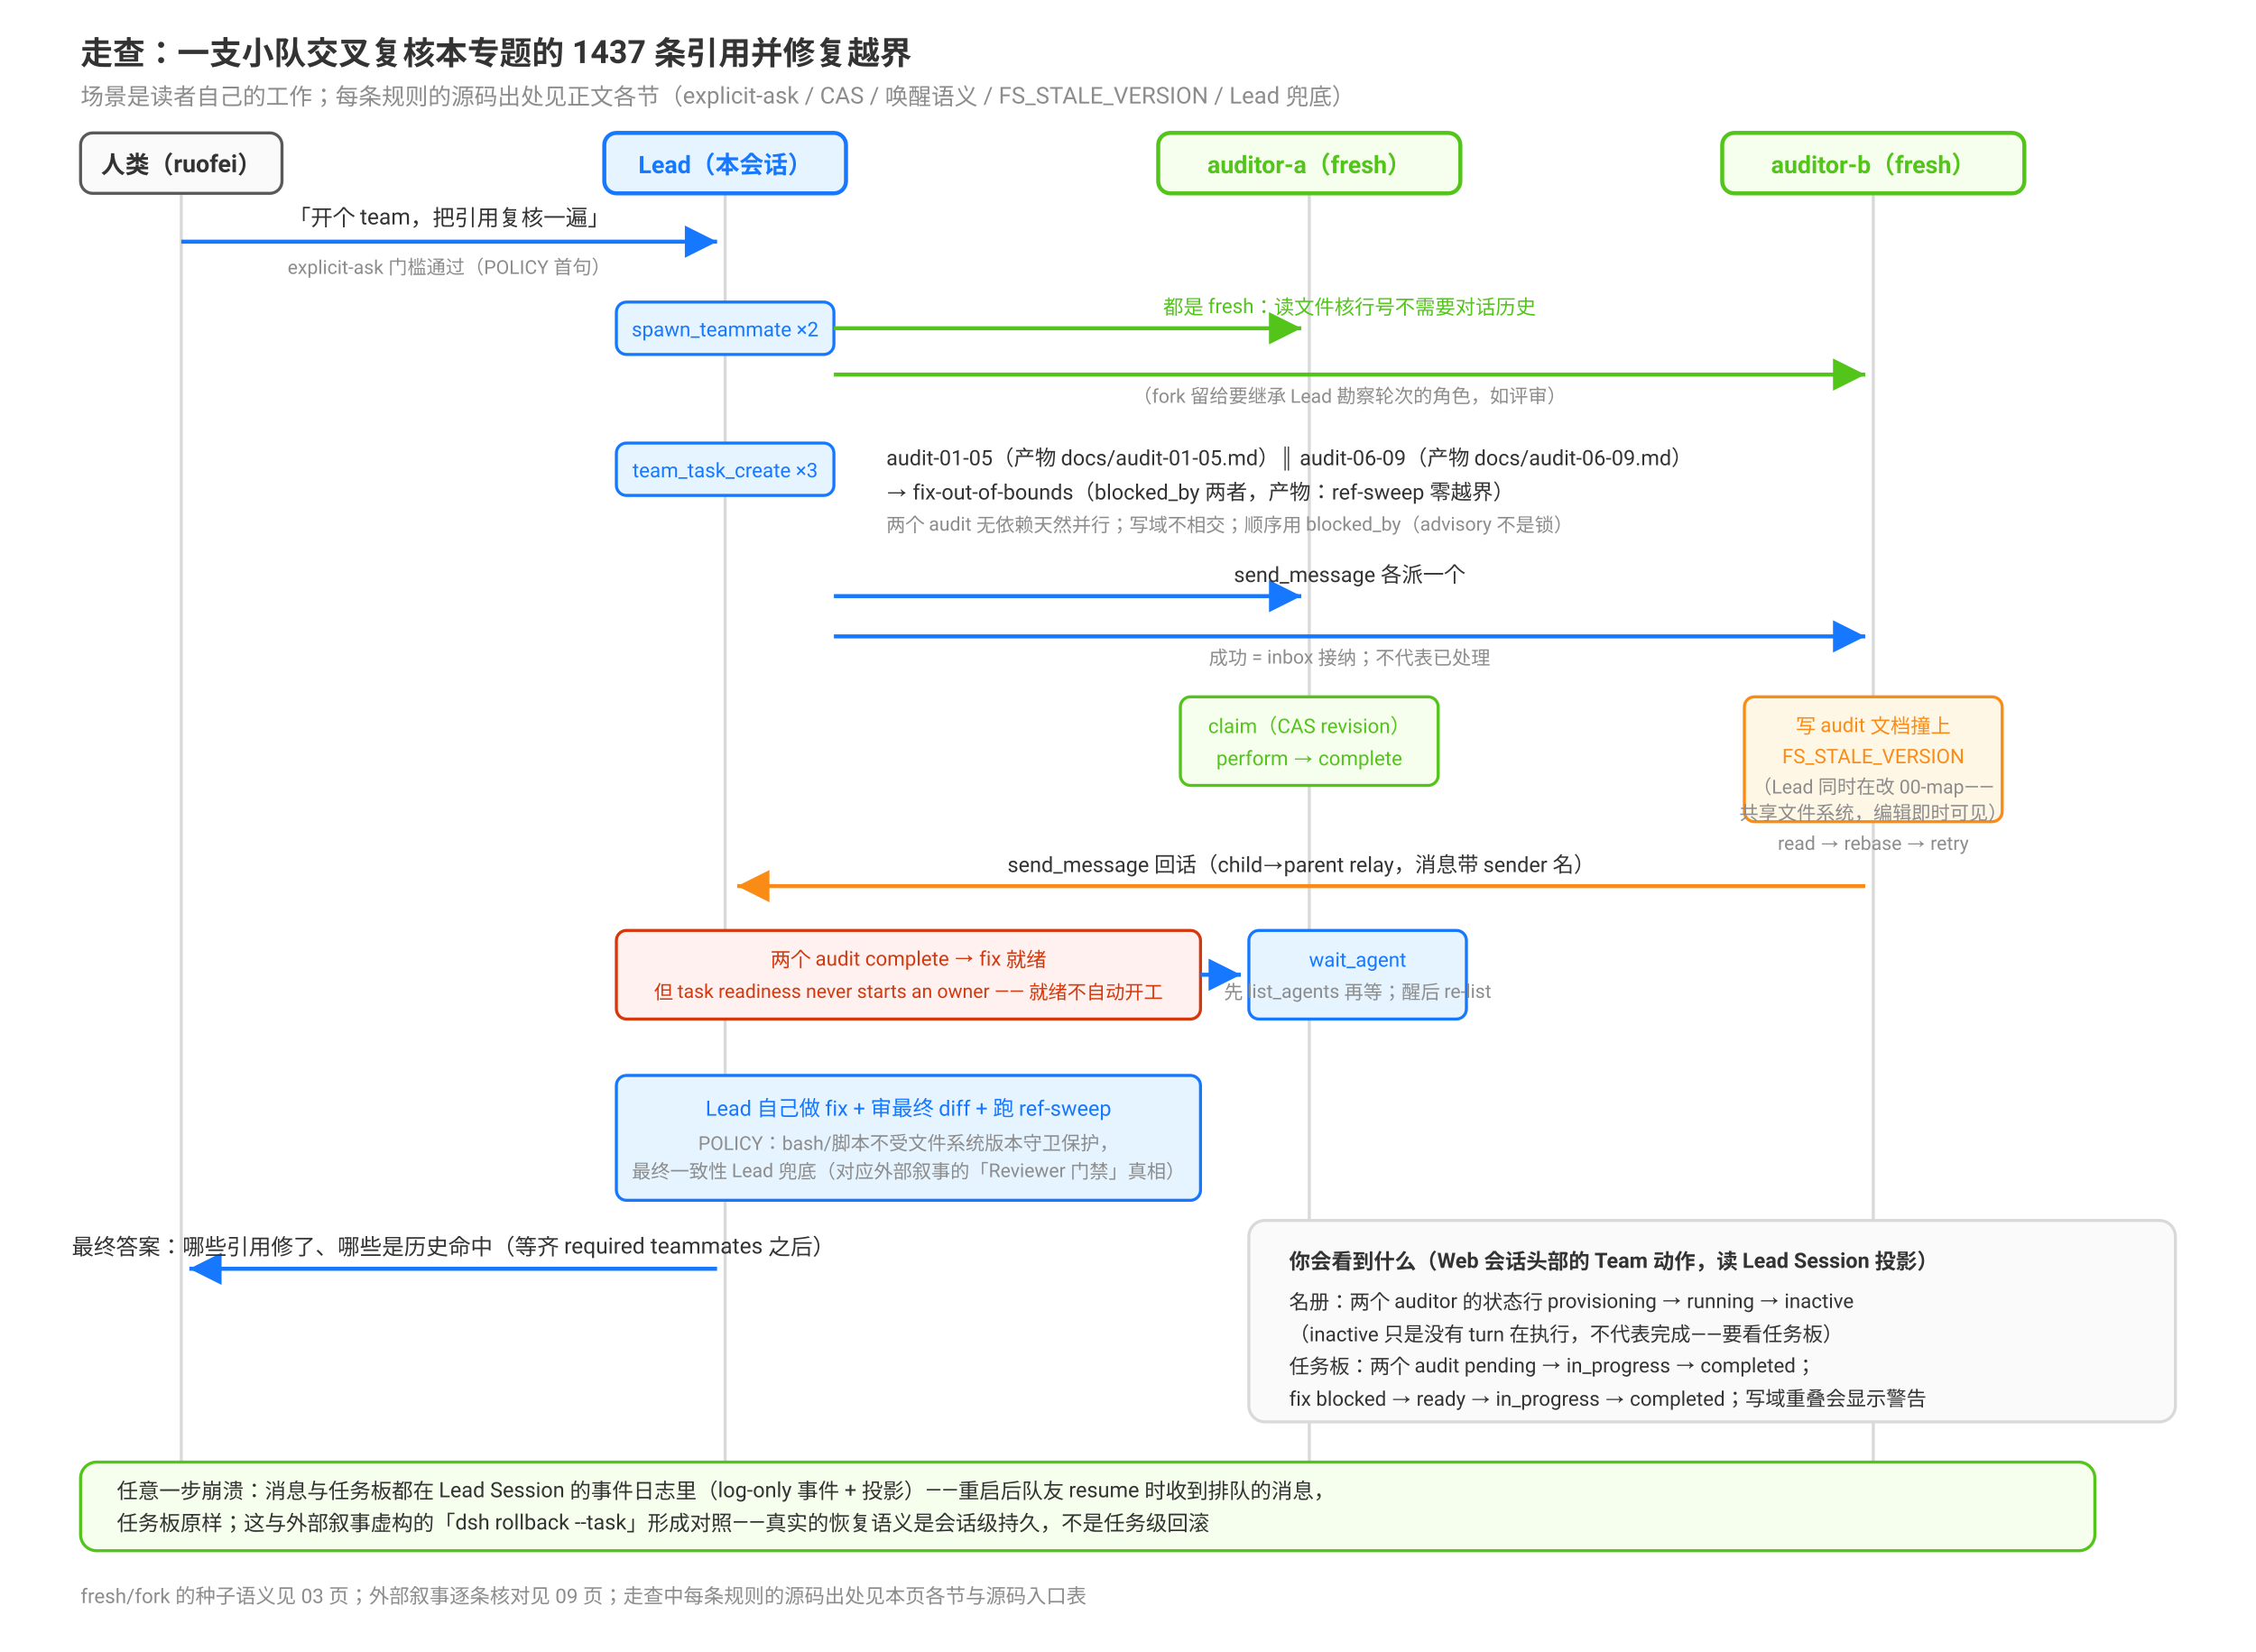
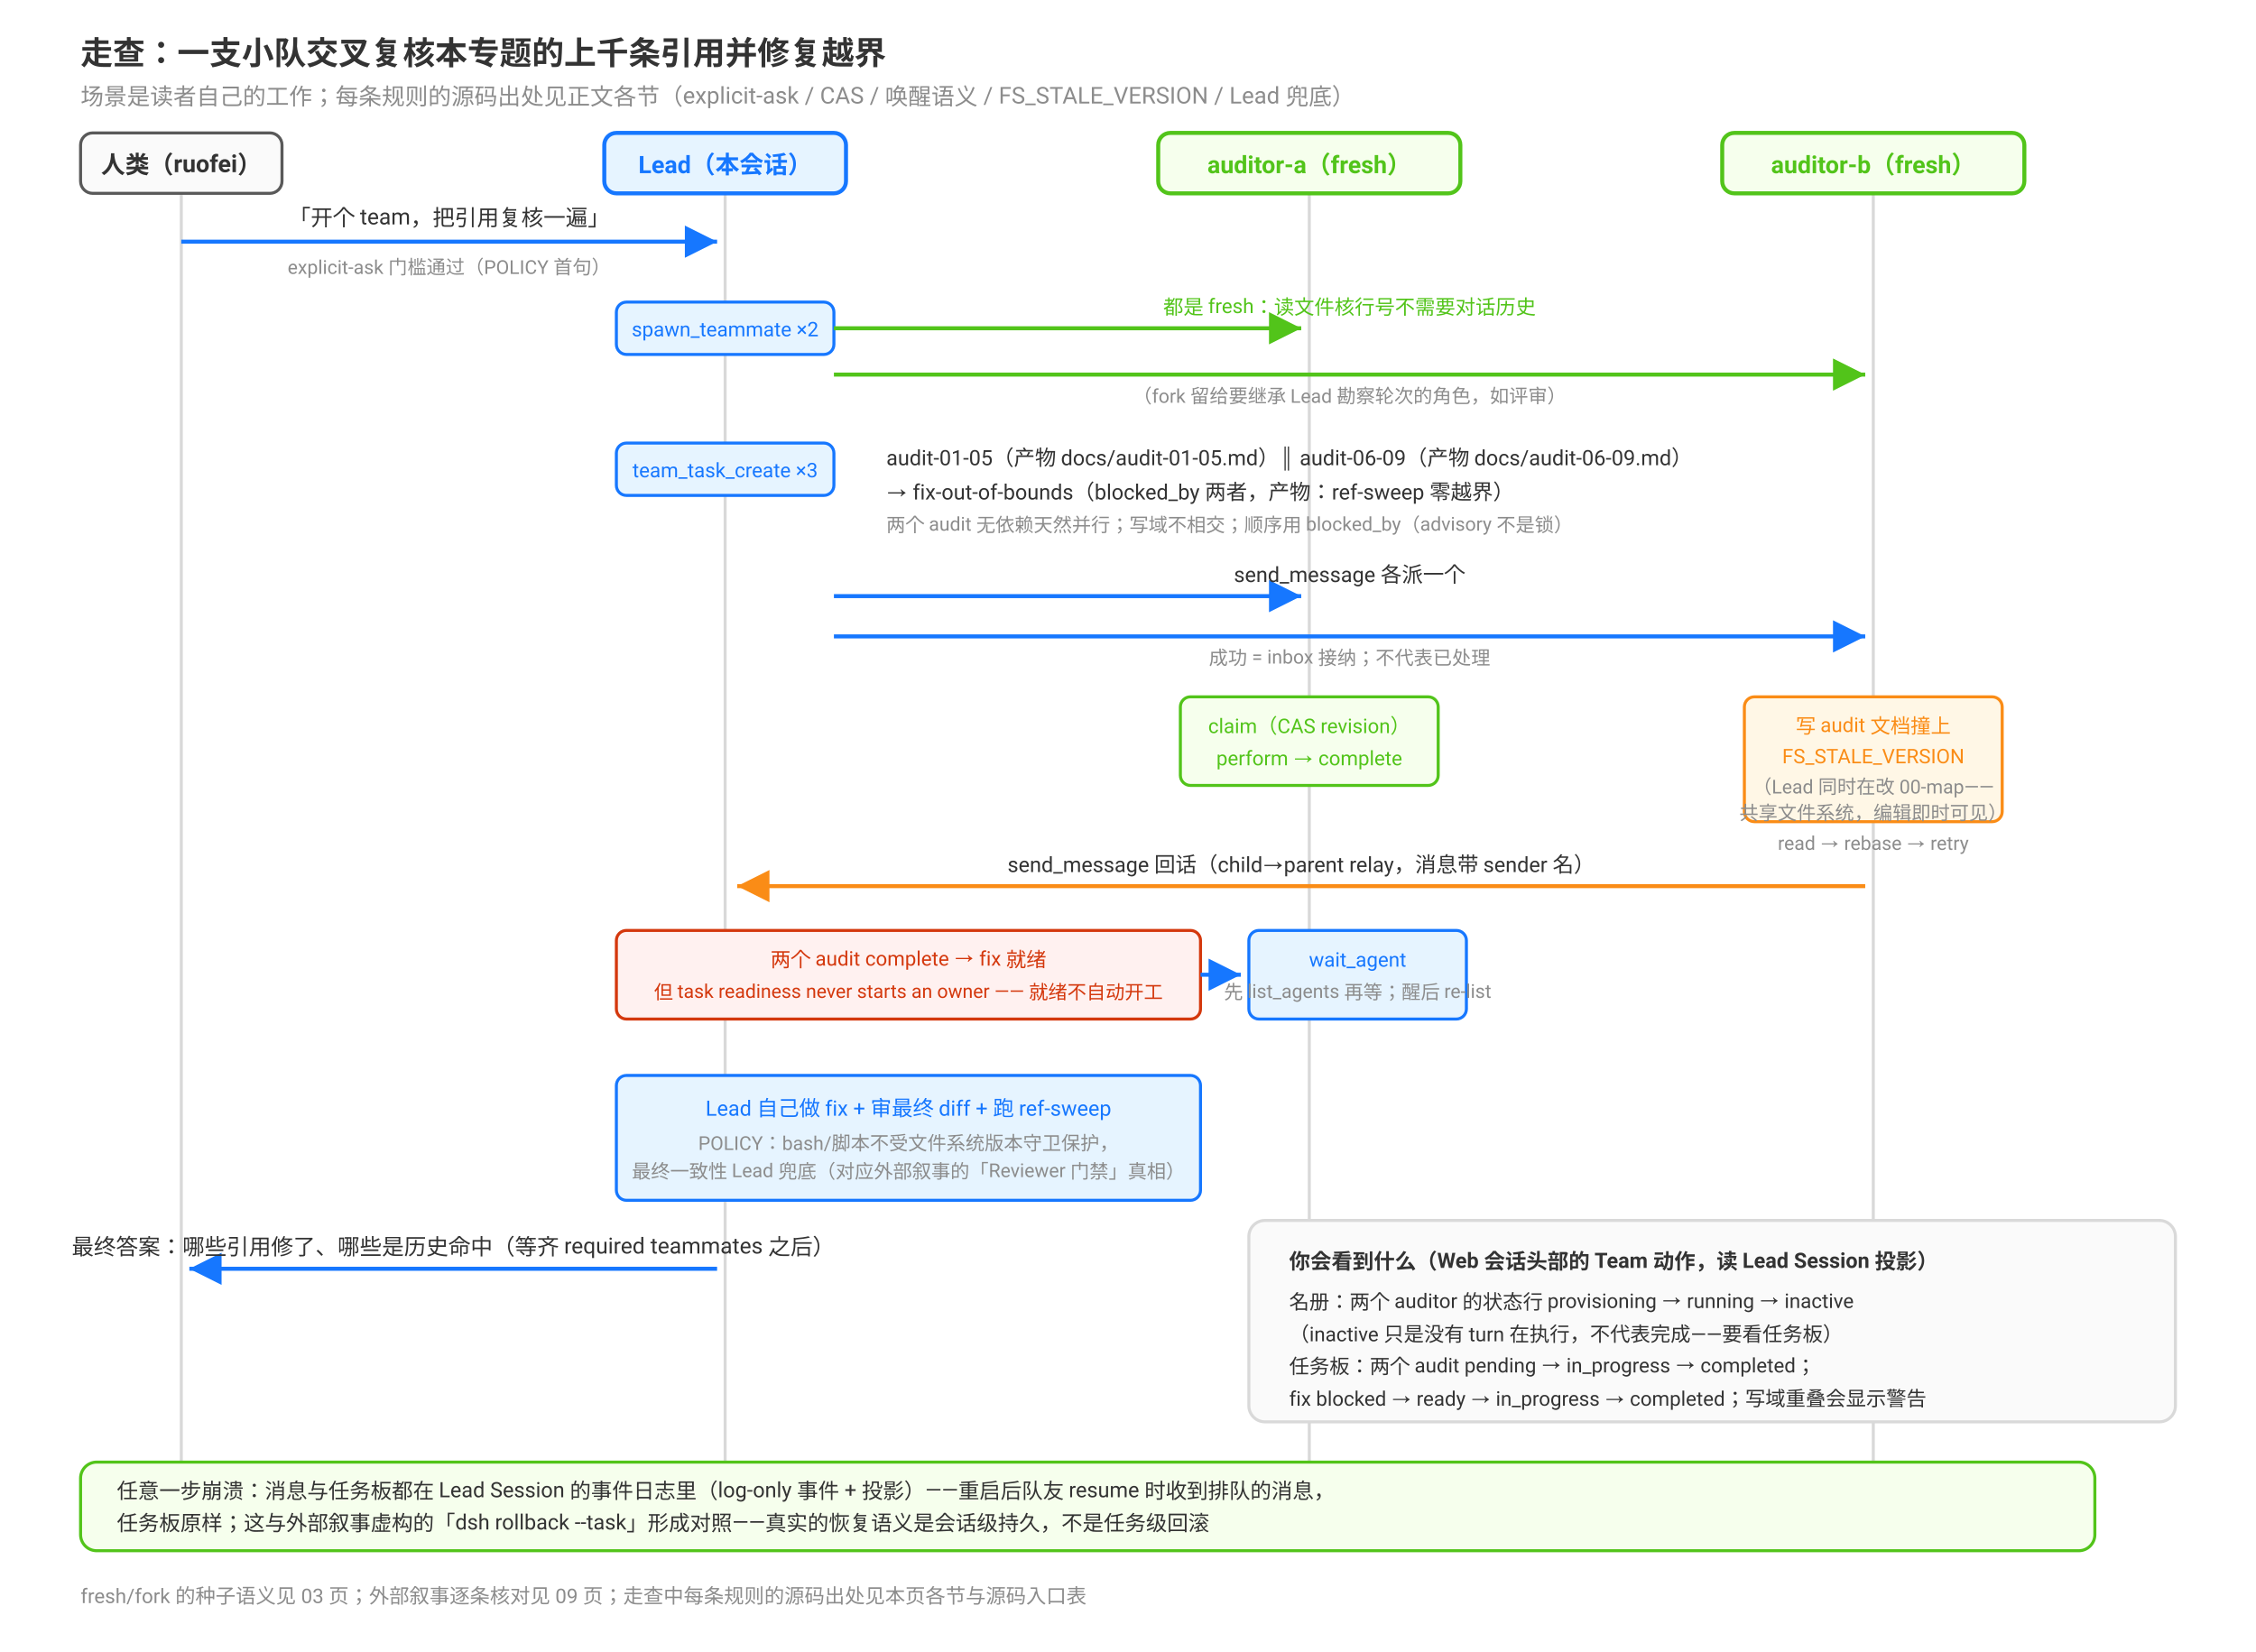
<svg xmlns="http://www.w3.org/2000/svg" viewBox="0 0 1120 820" font-family="-apple-system, BlinkMacSystemFont, 'Segoe UI', Roboto, Helvetica, Arial, sans-serif">
  <defs>
    <marker id="ab" viewBox="0 0 10 10" refX="10" refY="5" markerWidth="8" markerHeight="8" orient="auto">
      <path d="M0 0 L10 5 L0 10 Z" fill="#1677ff" />
    </marker>
    <marker id="ag" viewBox="0 0 10 10" refX="10" refY="5" markerWidth="8" markerHeight="8" orient="auto">
      <path d="M0 0 L10 5 L0 10 Z" fill="#52c41a" />
    </marker>
    <marker id="ao" viewBox="0 0 10 10" refX="10" refY="5" markerWidth="8" markerHeight="8" orient="auto">
      <path d="M0 0 L10 5 L0 10 Z" fill="#fa8c16" />
    </marker>
  </defs>
-   <text x="40" y="32" font-size="16" font-weight="bold" fill="#333">走查：一支小队交叉复核本专题的 1437 条引用并修复越界</text>
+   <text x="40" y="32" font-size="16" font-weight="bold" fill="#333">走查：一支小队交叉复核本专题的上千条引用并修复越界</text>
  <text x="40" y="52" font-size="11.5" fill="#8c8c8c">场景是读者自己的工作；每条规则的源码出处见正文各节（explicit-ask / CAS / 唤醒语义 / FS_STALE_VERSION / Lead 兜底）</text>
  <line x1="90" y1="70" x2="90" y2="760" stroke="#d9d9d9" stroke-width="1.5" />
  <line x1="360" y1="70" x2="360" y2="760" stroke="#d9d9d9" stroke-width="1.5" />
  <line x1="650" y1="70" x2="650" y2="760" stroke="#d9d9d9" stroke-width="1.5" />
  <line x1="930" y1="70" x2="930" y2="760" stroke="#d9d9d9" stroke-width="1.5" />
  <rect x="40" y="66" width="100" height="30" rx="6" fill="#fafafa" stroke="#595959" stroke-width="1.5" />
  <text x="90" y="86" font-size="12" font-weight="bold" fill="#333" text-anchor="middle">人类（ruofei）</text>
  <rect x="300" y="66" width="120" height="30" rx="6" fill="#e6f4ff" stroke="#1677ff" stroke-width="2" />
  <text x="360" y="86" font-size="12" font-weight="bold" fill="#1677ff" text-anchor="middle">Lead（本会话）</text>
  <rect x="575" y="66" width="150" height="30" rx="6" fill="#f6ffed" stroke="#52c41a" stroke-width="2" />
  <text x="650" y="86" font-size="12" font-weight="bold" fill="#52c41a" text-anchor="middle">auditor-a（fresh）</text>
  <rect x="855" y="66" width="150" height="30" rx="6" fill="#f6ffed" stroke="#52c41a" stroke-width="2" />
  <text x="930" y="86" font-size="12" font-weight="bold" fill="#52c41a" text-anchor="middle">auditor-b（fresh）</text>
  <line x1="90" y1="120" x2="356" y2="120" stroke="#1677ff" stroke-width="2" marker-end="url(#ab)" />
  <text x="223" y="112" font-size="11" fill="#333" text-anchor="middle">「开个 team，把引用复核一遍」</text>
  <text x="223" y="136" font-size="9.5" fill="#8c8c8c" text-anchor="middle">explicit-ask 门槛通过（POLICY 首句）</text>
  <rect x="306" y="150" width="108" height="26" rx="5" fill="#e6f4ff" stroke="#1677ff" stroke-width="1.5" />
  <text x="360" y="167" font-size="10" fill="#1677ff" text-anchor="middle">spawn_teammate ×2</text>
  <line x1="414" y1="163" x2="646" y2="163" stroke="#52c41a" stroke-width="2" marker-end="url(#ag)" />
  <line x1="414" y1="186" x2="926" y2="186" stroke="#52c41a" stroke-width="2" marker-end="url(#ag)" />
  <text x="670" y="156" font-size="10" fill="#52c41a" text-anchor="middle">都是 fresh：读文件核行号不需要对话历史</text>
  <text x="670" y="200" font-size="9.5" fill="#8c8c8c" text-anchor="middle">（fork 留给要继承 Lead 勘察轮次的角色，如评审）</text>
  <rect x="306" y="220" width="108" height="26" rx="5" fill="#e6f4ff" stroke="#1677ff" stroke-width="1.5" />
  <text x="360" y="237" font-size="10" fill="#1677ff" text-anchor="middle">team_task_create ×3</text>
  <text x="440" y="231" font-size="10.5" fill="#333">audit-01-05（产物 docs/audit-01-05.md）∥ audit-06-09（产物 docs/audit-06-09.md）</text>
  <text x="440" y="248" font-size="10.5" fill="#333">→ fix-out-of-bounds（blocked_by 两者，产物：ref-sweep 零越界）</text>
  <text x="440" y="264" font-size="9.5" fill="#8c8c8c">两个 audit 无依赖天然并行；写域不相交；顺序用 blocked_by（advisory 不是锁）</text>
  <line x1="414" y1="296" x2="646" y2="296" stroke="#1677ff" stroke-width="2" marker-end="url(#ab)" />
  <line x1="414" y1="316" x2="926" y2="316" stroke="#1677ff" stroke-width="2" marker-end="url(#ab)" />
  <text x="670" y="289" font-size="10.5" fill="#333" text-anchor="middle">send_message 各派一个</text>
  <text x="670" y="330" font-size="9.5" fill="#8c8c8c" text-anchor="middle">成功 = inbox 接纳；不代表已处理</text>
  <rect x="586" y="346" width="128" height="44" rx="5" fill="#f6ffed" stroke="#52c41a" stroke-width="1.5" />
  <text x="650" y="364" font-size="10" fill="#52c41a" text-anchor="middle">claim（CAS revision）</text>
  <text x="650" y="380" font-size="10" fill="#52c41a" text-anchor="middle">perform → complete</text>
  <rect x="866" y="346" width="128" height="62" rx="5" fill="#fff7e6" stroke="#fa8c16" stroke-width="1.5" />
  <text x="930" y="364" font-size="10" fill="#fa8c16" text-anchor="middle">写 audit 文档撞上</text>
  <text x="930" y="379" font-size="10" fill="#fa8c16" text-anchor="middle">FS_STALE_VERSION</text>
  <text x="930" y="394" font-size="9.5" fill="#8c8c8c" text-anchor="middle">（Lead 同时在改 00-map——</text>
  <text x="930" y="407" font-size="9.5" fill="#8c8c8c" text-anchor="middle">共享文件系统，编辑即时可见）</text>
  <text x="930" y="422" font-size="9.5" fill="#8c8c8c" text-anchor="middle">read → rebase → retry</text>
  <line x1="926" y1="440" x2="366" y2="440" stroke="#fa8c16" stroke-width="2" marker-end="url(#ao)" />
  <text x="646" y="433" font-size="10.5" fill="#333" text-anchor="middle">send_message 回话（child→parent relay，消息带 sender 名）</text>
  <rect x="306" y="462" width="290" height="44" rx="5" fill="#fff1f0" stroke="#d4380d" stroke-width="1.5" />
  <text x="451" y="480" font-size="10" fill="#d4380d" text-anchor="middle">两个 audit complete → fix 就绪</text>
  <text x="451" y="496" font-size="9.5" fill="#d4380d" text-anchor="middle">但 task readiness never starts an owner —— 就绪不自动开工</text>
  <rect x="620" y="462" width="108" height="44" rx="5" fill="#e6f4ff" stroke="#1677ff" stroke-width="1.5" />
  <text x="674" y="480" font-size="10" fill="#1677ff" text-anchor="middle">wait_agent</text>
  <text x="674" y="496" font-size="9.5" fill="#8c8c8c" text-anchor="middle">先 list_agents 再等；醒后 re-list</text>
  <line x1="596" y1="484" x2="616" y2="484" stroke="#1677ff" stroke-width="2" marker-end="url(#ab)" />
  <rect x="306" y="534" width="290" height="62" rx="5" fill="#e6f4ff" stroke="#1677ff" stroke-width="1.5" />
  <text x="451" y="554" font-size="10.5" fill="#1677ff" text-anchor="middle">Lead 自己做 fix + 审最终 diff + 跑 ref-sweep</text>
  <text x="451" y="571" font-size="9.5" fill="#8c8c8c" text-anchor="middle">POLICY：bash/脚本不受文件系统版本守卫保护，</text>
  <text x="451" y="585" font-size="9.5" fill="#8c8c8c" text-anchor="middle">最终一致性 Lead 兜底（对应外部叙事的「Reviewer 门禁」真相）</text>
  <line x1="356" y1="630" x2="94" y2="630" stroke="#1677ff" stroke-width="2" marker-end="url(#ab)" />
  <text x="225" y="623" font-size="11" fill="#333" text-anchor="middle">最终答案：哪些引用修了、哪些是历史命中（等齐 required teammates 之后）</text>
  <rect x="620" y="606" width="460" height="100" rx="8" fill="#fafafa" stroke="#d9d9d9" stroke-width="1.5" />
  <text x="640" y="630" font-size="10.5" font-weight="bold" fill="#333">你会看到什么（Web 会话头部的 Team 动作，读 Lead Session 投影）</text>
  <text x="640" y="650" font-size="10" fill="#333">名册：两个 auditor 的状态行 provisioning → running → inactive</text>
  <text x="640" y="666" font-size="10" fill="#333">（inactive 只是没有 turn 在执行，不代表完成——要看任务板）</text>
  <text x="640" y="682" font-size="10" fill="#333">任务板：两个 audit pending → in_progress → completed；</text>
  <text x="640" y="698" font-size="10" fill="#333">fix blocked → ready → in_progress → completed；写域重叠会显示警告</text>
  <rect x="40" y="726" width="1000" height="44" rx="8" fill="#f6ffed" stroke="#52c41a" stroke-width="1.5" />
  <text x="58" y="744" font-size="10.5" fill="#333">任意一步崩溃：消息与任务板都在 Lead Session 的事件日志里（log-only 事件 + 投影）——重启后队友 resume 时收到排队的消息，</text>
  <text x="58" y="760" font-size="10.5" fill="#333">任务板原样；这与外部叙事虚构的「dsh rollback --task」形成对照——真实的恢复语义是会话级持久，不是任务级回滚</text>
  <text x="40" y="796" font-size="10" fill="#8c8c8c">fresh/fork 的种子语义见 03 页；外部叙事逐条核对见 09 页；走查中每条规则的源码出处见本页各节与源码入口表</text>
</svg>
